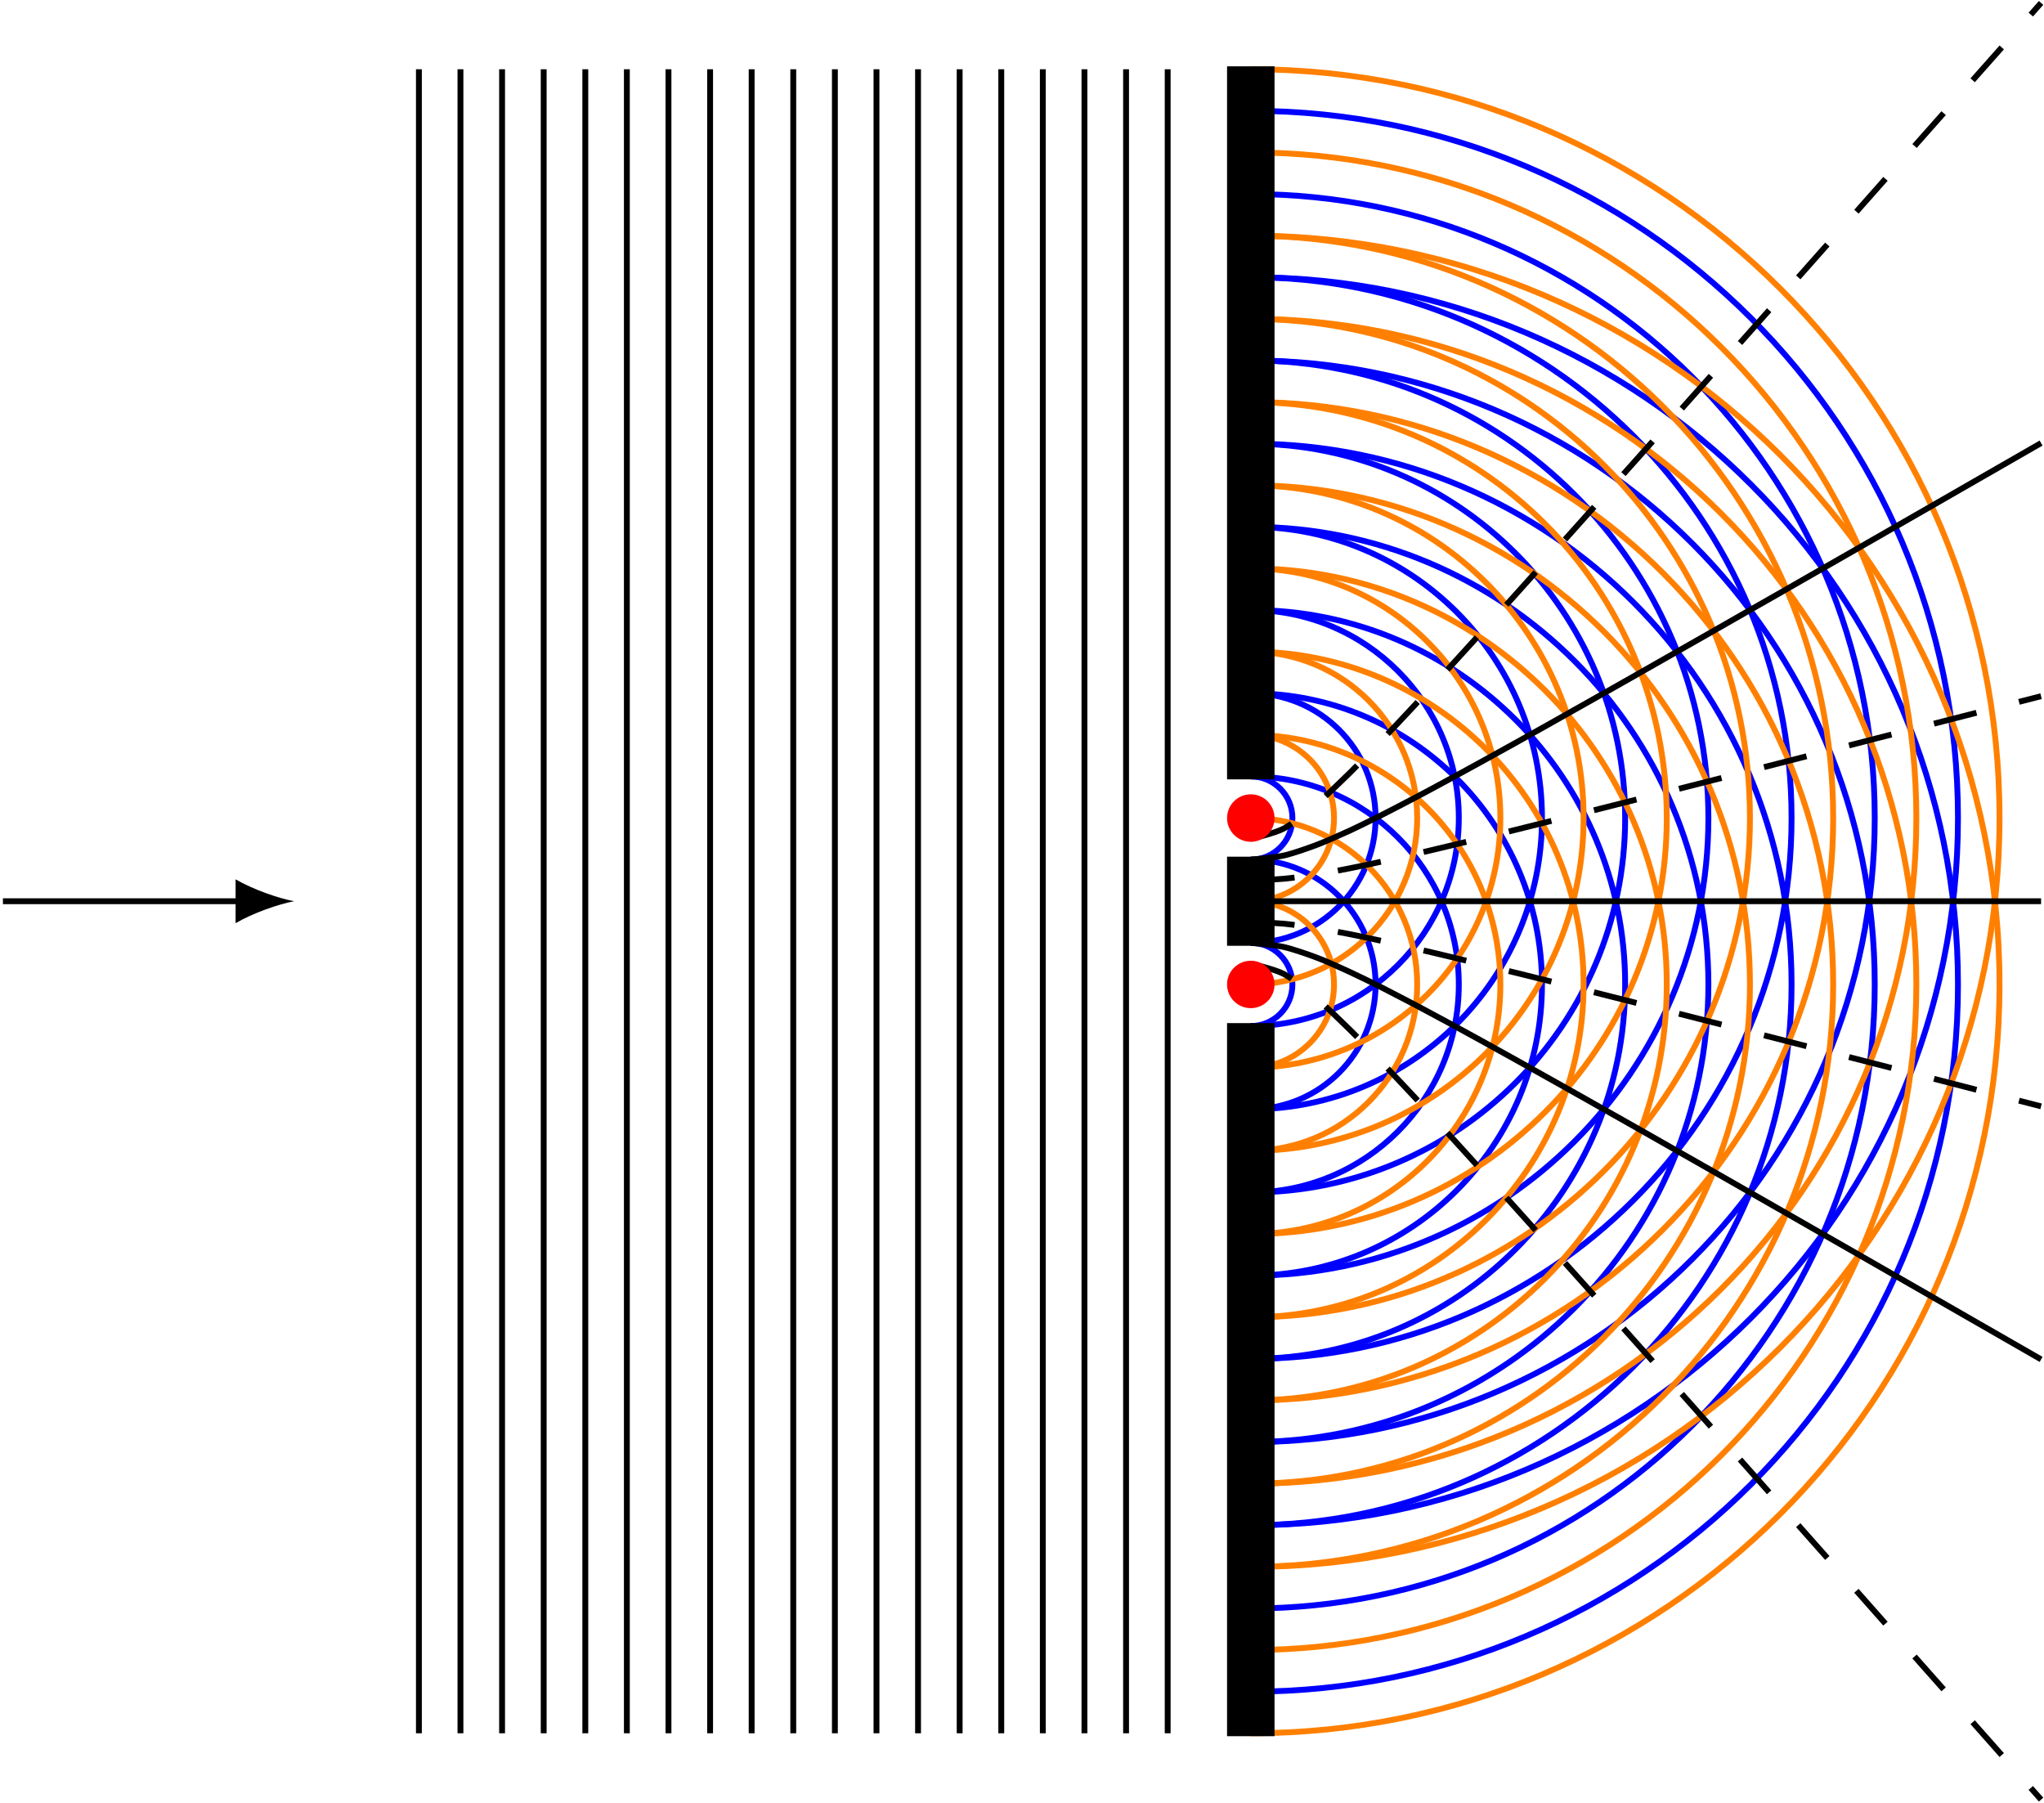
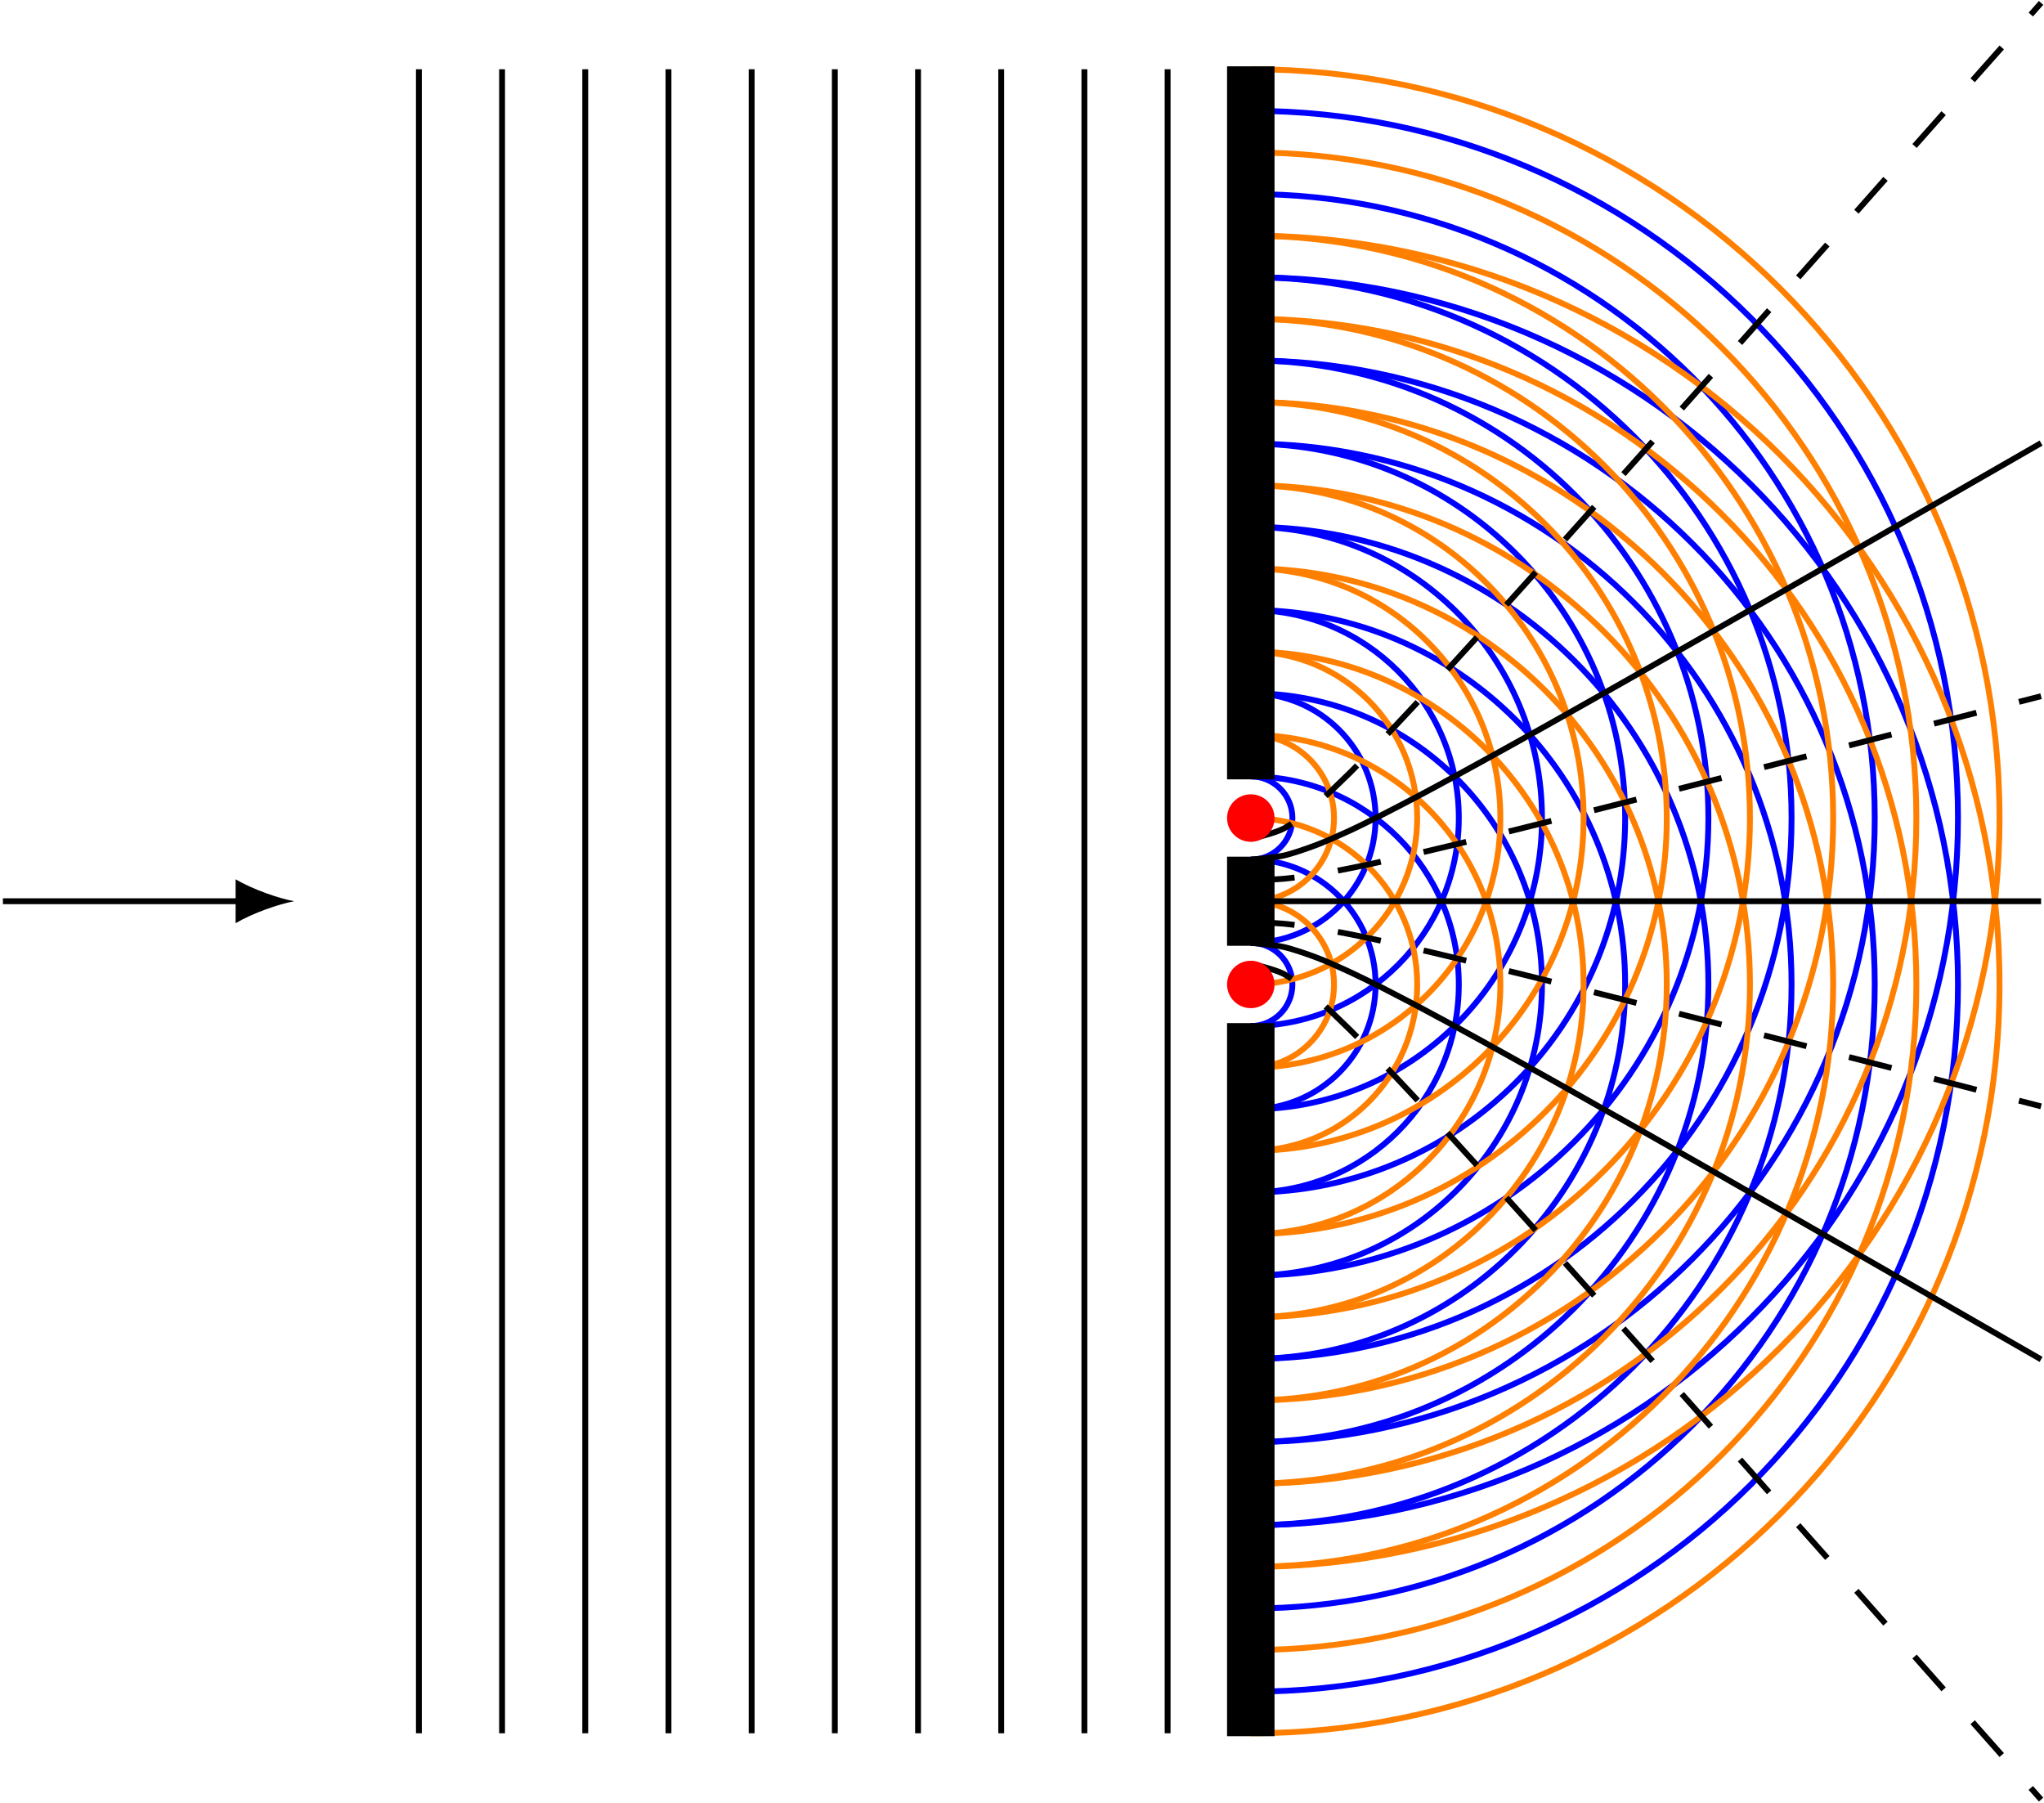
<svg xmlns="http://www.w3.org/2000/svg" width="139.293pt" height="122.822pt" viewBox="0 0 139.293 122.822" version="1.1">
  <defs>
    <clipPath id="clip1">
      <path d="M 79 1 L 139.293 1 L 139.293 110 L 79 110 Z M 79 1 " />
    </clipPath>
    <clipPath id="clip2">
      <path d="M 79 13 L 139.293 13 L 139.293 121 L 79 121 Z M 79 13 " />
    </clipPath>
    <clipPath id="clip3">
      <path d="M 79 0 L 139.293 0 L 139.293 113 L 79 113 Z M 79 0 " />
    </clipPath>
    <clipPath id="clip4">
      <path d="M 79 10 L 139.293 10 L 139.293 122.82 L 79 122.82 Z M 79 10 " />
    </clipPath>
    <clipPath id="clip5">
      <path d="M 79 58 L 139.293 58 L 139.293 99 L 79 99 Z M 79 58 " />
    </clipPath>
    <clipPath id="clip6">
      <path d="M 79 55 L 139.293 55 L 139.293 68 L 79 68 Z M 79 55 " />
    </clipPath>
    <clipPath id="clip7">
      <path d="M 79 24 L 139.293 24 L 139.293 65 L 79 65 Z M 79 24 " />
    </clipPath>
    <clipPath id="clip8">
      <path d="M 79 60 L 139.293 60 L 139.293 122.82 L 79 122.82 Z M 79 60 " />
    </clipPath>
    <clipPath id="clip9">
      <path d="M 79 57 L 139.293 57 L 139.293 82 L 79 82 Z M 79 57 " />
    </clipPath>
    <clipPath id="clip10">
      <path d="M 79 41 L 139.293 41 L 139.293 66 L 79 66 Z M 79 41 " />
    </clipPath>
    <clipPath id="clip11">
      <path d="M 79 0 L 139.293 0 L 139.293 63 L 79 63 Z M 79 0 " />
    </clipPath>
  </defs>
  <g id="surface1">
    <path style="fill:none;stroke-width:0.399;stroke-linecap:butt;stroke-linejoin:miter;stroke:rgb(0%,0%,0%);stroke-opacity:1;stroke-miterlimit:10;" d="M -85.04 0.001 L -68.786 0.001 " transform="matrix(1,0,0,-1,85.239,61.411)" />
    <path style=" stroke:none;fill-rule:nonzero;fill:rgb(0%,0%,0%);fill-opacity:1;" d="M 20.043 61.41 C 18.98 61.211 17.25 60.613 16.055 59.918 L 16.055 62.906 C 17.25 62.207 18.98 61.609 20.043 61.41 " />
    <path style="fill:none;stroke-width:0.399;stroke-linecap:butt;stroke-linejoin:miter;stroke:rgb(0%,0%,0%);stroke-opacity:1;stroke-miterlimit:10;" d="M -56.692 -56.694 L -56.692 56.692 " transform="matrix(1,0,0,-1,85.239,61.411)" />
-     <path style="fill:none;stroke-width:0.399;stroke-linecap:butt;stroke-linejoin:miter;stroke:rgb(0%,0%,0%);stroke-opacity:1;stroke-miterlimit:10;" d="M -53.86 -56.694 L -53.86 56.692 " transform="matrix(1,0,0,-1,85.239,61.411)" />
    <path style="fill:none;stroke-width:0.399;stroke-linecap:butt;stroke-linejoin:miter;stroke:rgb(0%,0%,0%);stroke-opacity:1;stroke-miterlimit:10;" d="M -51.024 -56.694 L -51.024 56.692 " transform="matrix(1,0,0,-1,85.239,61.411)" />
-     <path style="fill:none;stroke-width:0.399;stroke-linecap:butt;stroke-linejoin:miter;stroke:rgb(0%,0%,0%);stroke-opacity:1;stroke-miterlimit:10;" d="M -48.188 -56.694 L -48.188 56.692 " transform="matrix(1,0,0,-1,85.239,61.411)" />
-     <path style="fill:none;stroke-width:0.399;stroke-linecap:butt;stroke-linejoin:miter;stroke:rgb(0%,0%,0%);stroke-opacity:1;stroke-miterlimit:10;" d="M -45.352 -56.694 L -45.352 56.692 " transform="matrix(1,0,0,-1,85.239,61.411)" />
-     <path style="fill:none;stroke-width:0.399;stroke-linecap:butt;stroke-linejoin:miter;stroke:rgb(0%,0%,0%);stroke-opacity:1;stroke-miterlimit:10;" d="M -42.52 -56.694 L -42.52 56.692 " transform="matrix(1,0,0,-1,85.239,61.411)" />
+     <path style="fill:none;stroke-width:0.399;stroke-linecap:butt;stroke-linejoin:miter;stroke:rgb(0%,0%,0%);stroke-opacity:1;stroke-miterlimit:10;" d="M -45.356 -56.694 L -45.356 56.692 " transform="matrix(1,0,0,-1,85.239,61.411)" />
    <path style="fill:none;stroke-width:0.399;stroke-linecap:butt;stroke-linejoin:miter;stroke:rgb(0%,0%,0%);stroke-opacity:1;stroke-miterlimit:10;" d="M -39.684 -56.694 L -39.684 56.692 " transform="matrix(1,0,0,-1,85.239,61.411)" />
-     <path style="fill:none;stroke-width:0.399;stroke-linecap:butt;stroke-linejoin:miter;stroke:rgb(0%,0%,0%);stroke-opacity:1;stroke-miterlimit:10;" d="M -36.848 -56.694 L -36.848 56.692 " transform="matrix(1,0,0,-1,85.239,61.411)" />
    <path style="fill:none;stroke-width:0.399;stroke-linecap:butt;stroke-linejoin:miter;stroke:rgb(0%,0%,0%);stroke-opacity:1;stroke-miterlimit:10;" d="M -34.016 -56.694 L -34.016 56.692 " transform="matrix(1,0,0,-1,85.239,61.411)" />
-     <path style="fill:none;stroke-width:0.399;stroke-linecap:butt;stroke-linejoin:miter;stroke:rgb(0%,0%,0%);stroke-opacity:1;stroke-miterlimit:10;" d="M -31.18 -56.694 L -31.18 56.692 " transform="matrix(1,0,0,-1,85.239,61.411)" />
-     <path style="fill:none;stroke-width:0.399;stroke-linecap:butt;stroke-linejoin:miter;stroke:rgb(0%,0%,0%);stroke-opacity:1;stroke-miterlimit:10;" d="M -28.344 -56.694 L -28.344 56.692 " transform="matrix(1,0,0,-1,85.239,61.411)" />
-     <path style="fill:none;stroke-width:0.399;stroke-linecap:butt;stroke-linejoin:miter;stroke:rgb(0%,0%,0%);stroke-opacity:1;stroke-miterlimit:10;" d="M -25.509 -56.694 L -25.509 56.692 " transform="matrix(1,0,0,-1,85.239,61.411)" />
+     <path style="fill:none;stroke-width:0.399;stroke-linecap:butt;stroke-linejoin:miter;stroke:rgb(0%,0%,0%);stroke-opacity:1;stroke-miterlimit:10;" d="M -28.348 -56.694 L -28.348 56.692 " transform="matrix(1,0,0,-1,85.239,61.411)" />
    <path style="fill:none;stroke-width:0.399;stroke-linecap:butt;stroke-linejoin:miter;stroke:rgb(0%,0%,0%);stroke-opacity:1;stroke-miterlimit:10;" d="M -22.677 -56.694 L -22.677 56.692 " transform="matrix(1,0,0,-1,85.239,61.411)" />
-     <path style="fill:none;stroke-width:0.399;stroke-linecap:butt;stroke-linejoin:miter;stroke:rgb(0%,0%,0%);stroke-opacity:1;stroke-miterlimit:10;" d="M -19.841 -56.694 L -19.841 56.692 " transform="matrix(1,0,0,-1,85.239,61.411)" />
-     <path style="fill:none;stroke-width:0.399;stroke-linecap:butt;stroke-linejoin:miter;stroke:rgb(0%,0%,0%);stroke-opacity:1;stroke-miterlimit:10;" d="M -17.005 -56.694 L -17.005 56.692 " transform="matrix(1,0,0,-1,85.239,61.411)" />
-     <path style="fill:none;stroke-width:0.399;stroke-linecap:butt;stroke-linejoin:miter;stroke:rgb(0%,0%,0%);stroke-opacity:1;stroke-miterlimit:10;" d="M -14.173 -56.694 L -14.173 56.692 " transform="matrix(1,0,0,-1,85.239,61.411)" />
-     <path style="fill:none;stroke-width:0.399;stroke-linecap:butt;stroke-linejoin:miter;stroke:rgb(0%,0%,0%);stroke-opacity:1;stroke-miterlimit:10;" d="M -11.337 -56.694 L -11.337 56.692 " transform="matrix(1,0,0,-1,85.239,61.411)" />
-     <path style="fill:none;stroke-width:0.399;stroke-linecap:butt;stroke-linejoin:miter;stroke:rgb(0%,0%,0%);stroke-opacity:1;stroke-miterlimit:10;" d="M -8.501 -56.694 L -8.501 56.692 " transform="matrix(1,0,0,-1,85.239,61.411)" />
-     <path style="fill:none;stroke-width:0.399;stroke-linecap:butt;stroke-linejoin:miter;stroke:rgb(0%,0%,0%);stroke-opacity:1;stroke-miterlimit:10;" d="M -5.665 -56.694 L -5.665 56.692 " transform="matrix(1,0,0,-1,85.239,61.411)" />
+     <path style="fill:none;stroke-width:0.399;stroke-linecap:butt;stroke-linejoin:miter;stroke:rgb(0%,0%,0%);stroke-opacity:1;stroke-miterlimit:10;" d="M -17.009 -56.694 L -17.009 56.692 " transform="matrix(1,0,0,-1,85.239,61.411)" />
+     <path style="fill:none;stroke-width:0.399;stroke-linecap:butt;stroke-linejoin:miter;stroke:rgb(0%,0%,0%);stroke-opacity:1;stroke-miterlimit:10;" d="M -11.341 -56.694 L -11.341 56.692 " transform="matrix(1,0,0,-1,85.239,61.411)" />
+     <path style="fill:none;stroke-width:0.399;stroke-linecap:butt;stroke-linejoin:miter;stroke:rgb(0%,0%,0%);stroke-opacity:1;stroke-miterlimit:10;" d="M -5.669 -56.694 L -5.669 56.692 " transform="matrix(1,0,0,-1,85.239,61.411)" />
    <path style="fill:none;stroke-width:0.399;stroke-linecap:butt;stroke-linejoin:miter;stroke:rgb(0%,0%,100%);stroke-opacity:1;stroke-miterlimit:10;" d="M -0.001 2.833 C 1.566 2.833 2.835 4.102 2.835 5.669 C 2.835 7.235 1.566 8.505 -0.001 8.505 " transform="matrix(1,0,0,-1,85.239,61.411)" />
    <path style="fill:none;stroke-width:0.399;stroke-linecap:butt;stroke-linejoin:miter;stroke:rgb(0%,0%,100%);stroke-opacity:1;stroke-miterlimit:10;" d="M -0.001 -8.503 C 1.566 -8.503 2.835 -7.234 2.835 -5.671 C 2.835 -4.105 1.566 -2.835 -0.001 -2.835 " transform="matrix(1,0,0,-1,85.239,61.411)" />
    <path style="fill:none;stroke-width:0.399;stroke-linecap:butt;stroke-linejoin:miter;stroke:rgb(0%,0%,100%);stroke-opacity:1;stroke-miterlimit:10;" d="M -0.001 -2.835 C 4.699 -2.835 8.503 0.974 8.503 5.669 C 8.503 10.364 4.699 14.173 -0.001 14.173 " transform="matrix(1,0,0,-1,85.239,61.411)" />
    <path style="fill:none;stroke-width:0.399;stroke-linecap:butt;stroke-linejoin:miter;stroke:rgb(0%,0%,100%);stroke-opacity:1;stroke-miterlimit:10;" d="M -0.001 -14.175 C 4.699 -14.175 8.503 -10.366 8.503 -5.671 C 8.503 -0.972 4.699 2.837 -0.001 2.837 " transform="matrix(1,0,0,-1,85.239,61.411)" />
    <path style="fill:none;stroke-width:0.399;stroke-linecap:butt;stroke-linejoin:miter;stroke:rgb(0%,0%,100%);stroke-opacity:1;stroke-miterlimit:10;" d="M -0.001 -8.503 C 7.827 -8.503 14.175 -2.159 14.175 5.669 C 14.175 13.497 7.827 19.845 -0.001 19.845 " transform="matrix(1,0,0,-1,85.239,61.411)" />
    <path style="fill:none;stroke-width:0.399;stroke-linecap:butt;stroke-linejoin:miter;stroke:rgb(0%,0%,100%);stroke-opacity:1;stroke-miterlimit:10;" d="M -0.001 -19.843 C 7.827 -19.843 14.175 -13.495 14.175 -5.671 C 14.175 2.157 7.827 8.505 -0.001 8.505 " transform="matrix(1,0,0,-1,85.239,61.411)" />
    <path style="fill:none;stroke-width:0.399;stroke-linecap:butt;stroke-linejoin:miter;stroke:rgb(0%,0%,100%);stroke-opacity:1;stroke-miterlimit:10;" d="M -0.001 -14.175 C 10.96 -14.175 19.843 -5.288 19.843 5.669 C 19.843 16.63 10.96 25.513 -0.001 25.513 " transform="matrix(1,0,0,-1,85.239,61.411)" />
    <path style="fill:none;stroke-width:0.399;stroke-linecap:butt;stroke-linejoin:miter;stroke:rgb(0%,0%,100%);stroke-opacity:1;stroke-miterlimit:10;" d="M -0.001 -25.511 C 10.96 -25.511 19.843 -16.628 19.843 -5.671 C 19.843 5.29 10.96 14.173 -0.001 14.173 " transform="matrix(1,0,0,-1,85.239,61.411)" />
    <path style="fill:none;stroke-width:0.399;stroke-linecap:butt;stroke-linejoin:miter;stroke:rgb(0%,0%,100%);stroke-opacity:1;stroke-miterlimit:10;" d="M -0.001 -19.843 C 14.089 -19.843 25.511 -8.421 25.511 5.669 C 25.511 19.759 14.089 31.181 -0.001 31.181 " transform="matrix(1,0,0,-1,85.239,61.411)" />
    <path style="fill:none;stroke-width:0.399;stroke-linecap:butt;stroke-linejoin:miter;stroke:rgb(0%,0%,100%);stroke-opacity:1;stroke-miterlimit:10;" d="M -0.001 -31.183 C 14.089 -31.183 25.511 -19.761 25.511 -5.671 C 25.511 8.419 14.089 19.845 -0.001 19.845 " transform="matrix(1,0,0,-1,85.239,61.411)" />
    <path style="fill:none;stroke-width:0.399;stroke-linecap:butt;stroke-linejoin:miter;stroke:rgb(0%,0%,100%);stroke-opacity:1;stroke-miterlimit:10;" d="M -0.001 -25.511 C 17.222 -25.511 31.183 -11.55 31.183 5.669 C 31.183 22.891 17.222 36.852 -0.001 36.852 " transform="matrix(1,0,0,-1,85.239,61.411)" />
    <path style="fill:none;stroke-width:0.399;stroke-linecap:butt;stroke-linejoin:miter;stroke:rgb(0%,0%,100%);stroke-opacity:1;stroke-miterlimit:10;" d="M -0.001 -36.851 C 17.222 -36.851 31.183 -22.89 31.183 -5.671 C 31.183 11.552 17.222 25.513 -0.001 25.513 " transform="matrix(1,0,0,-1,85.239,61.411)" />
    <path style="fill:none;stroke-width:0.399;stroke-linecap:butt;stroke-linejoin:miter;stroke:rgb(0%,0%,100%);stroke-opacity:1;stroke-miterlimit:10;" d="M -0.001 -31.183 C 20.351 -31.183 36.851 -14.683 36.851 5.669 C 36.851 26.02 20.351 42.52 -0.001 42.52 " transform="matrix(1,0,0,-1,85.239,61.411)" />
    <path style="fill:none;stroke-width:0.399;stroke-linecap:butt;stroke-linejoin:miter;stroke:rgb(0%,0%,100%);stroke-opacity:1;stroke-miterlimit:10;" d="M -0.001 -42.519 C 20.351 -42.519 36.851 -26.023 36.851 -5.671 C 36.851 14.684 20.351 31.181 -0.001 31.181 " transform="matrix(1,0,0,-1,85.239,61.411)" />
    <path style="fill:none;stroke-width:0.399;stroke-linecap:butt;stroke-linejoin:miter;stroke:rgb(0%,0%,100%);stroke-opacity:1;stroke-miterlimit:10;" d="M -0.001 -36.851 C 23.484 -36.851 42.519 -17.816 42.519 5.669 C 42.519 29.153 23.484 48.188 -0.001 48.188 " transform="matrix(1,0,0,-1,85.239,61.411)" />
    <path style="fill:none;stroke-width:0.399;stroke-linecap:butt;stroke-linejoin:miter;stroke:rgb(0%,0%,100%);stroke-opacity:1;stroke-miterlimit:10;" d="M -0.001 -48.191 C 23.484 -48.191 42.519 -29.151 42.519 -5.671 C 42.519 17.813 23.484 36.852 -0.001 36.852 " transform="matrix(1,0,0,-1,85.239,61.411)" />
    <g clip-path="url(#clip1)" clip-rule="nonzero">
      <path style="fill:none;stroke-width:0.399;stroke-linecap:butt;stroke-linejoin:miter;stroke:rgb(0%,0%,100%);stroke-opacity:1;stroke-miterlimit:10;" d="M -0.001 -42.519 C 26.613 -42.519 48.191 -20.944 48.191 5.669 C 48.191 32.282 26.613 53.86 -0.001 53.86 " transform="matrix(1,0,0,-1,85.239,61.411)" />
    </g>
    <g clip-path="url(#clip2)" clip-rule="nonzero">
      <path style="fill:none;stroke-width:0.399;stroke-linecap:butt;stroke-linejoin:miter;stroke:rgb(0%,0%,100%);stroke-opacity:1;stroke-miterlimit:10;" d="M -0.001 -53.859 C 26.613 -53.859 48.191 -32.284 48.191 -5.671 C 48.191 20.946 26.613 42.52 -0.001 42.52 " transform="matrix(1,0,0,-1,85.239,61.411)" />
    </g>
    <path style="fill:none;stroke-width:0.399;stroke-linecap:butt;stroke-linejoin:miter;stroke:rgb(100%,50%,0%);stroke-opacity:1;stroke-miterlimit:10;" d="M -0.001 0.001 C 3.132 0.001 5.671 2.54 5.671 5.669 C 5.671 8.802 3.132 11.337 -0.001 11.337 " transform="matrix(1,0,0,-1,85.239,61.411)" />
    <path style="fill:none;stroke-width:0.399;stroke-linecap:butt;stroke-linejoin:miter;stroke:rgb(100%,50%,0%);stroke-opacity:1;stroke-miterlimit:10;" d="M -0.001 -11.339 C 3.132 -11.339 5.671 -8.8 5.671 -5.671 C 5.671 -2.538 3.132 0.001 -0.001 0.001 " transform="matrix(1,0,0,-1,85.239,61.411)" />
    <path style="fill:none;stroke-width:0.399;stroke-linecap:butt;stroke-linejoin:miter;stroke:rgb(100%,50%,0%);stroke-opacity:1;stroke-miterlimit:10;" d="M -0.001 -5.671 C 6.261 -5.671 11.339 -0.593 11.339 5.669 C 11.339 11.931 6.261 17.009 -0.001 17.009 " transform="matrix(1,0,0,-1,85.239,61.411)" />
    <path style="fill:none;stroke-width:0.399;stroke-linecap:butt;stroke-linejoin:miter;stroke:rgb(100%,50%,0%);stroke-opacity:1;stroke-miterlimit:10;" d="M -0.001 -17.007 C 6.261 -17.007 11.339 -11.933 11.339 -5.671 C 11.339 0.595 6.261 5.669 -0.001 5.669 " transform="matrix(1,0,0,-1,85.239,61.411)" />
    <path style="fill:none;stroke-width:0.399;stroke-linecap:butt;stroke-linejoin:miter;stroke:rgb(100%,50%,0%);stroke-opacity:1;stroke-miterlimit:10;" d="M -0.001 -11.339 C 9.394 -11.339 17.007 -3.726 17.007 5.669 C 17.007 15.063 9.394 22.677 -0.001 22.677 " transform="matrix(1,0,0,-1,85.239,61.411)" />
    <path style="fill:none;stroke-width:0.399;stroke-linecap:butt;stroke-linejoin:miter;stroke:rgb(100%,50%,0%);stroke-opacity:1;stroke-miterlimit:10;" d="M -0.001 -22.679 C 9.394 -22.679 17.007 -15.062 17.007 -5.671 C 17.007 3.724 9.394 11.337 -0.001 11.337 " transform="matrix(1,0,0,-1,85.239,61.411)" />
    <path style="fill:none;stroke-width:0.399;stroke-linecap:butt;stroke-linejoin:miter;stroke:rgb(100%,50%,0%);stroke-opacity:1;stroke-miterlimit:10;" d="M -0.001 -17.007 C 12.523 -17.007 22.679 -6.855 22.679 5.669 C 22.679 18.192 12.523 28.345 -0.001 28.345 " transform="matrix(1,0,0,-1,85.239,61.411)" />
    <path style="fill:none;stroke-width:0.399;stroke-linecap:butt;stroke-linejoin:miter;stroke:rgb(100%,50%,0%);stroke-opacity:1;stroke-miterlimit:10;" d="M -0.001 -28.347 C 12.523 -28.347 22.679 -18.194 22.679 -5.671 C 22.679 6.856 12.523 17.009 -0.001 17.009 " transform="matrix(1,0,0,-1,85.239,61.411)" />
    <path style="fill:none;stroke-width:0.399;stroke-linecap:butt;stroke-linejoin:miter;stroke:rgb(100%,50%,0%);stroke-opacity:1;stroke-miterlimit:10;" d="M -0.001 -22.679 C 15.656 -22.679 28.347 -9.987 28.347 5.669 C 28.347 21.325 15.656 34.016 -0.001 34.016 " transform="matrix(1,0,0,-1,85.239,61.411)" />
    <path style="fill:none;stroke-width:0.399;stroke-linecap:butt;stroke-linejoin:miter;stroke:rgb(100%,50%,0%);stroke-opacity:1;stroke-miterlimit:10;" d="M -0.001 -34.015 C 15.656 -34.015 28.347 -21.323 28.347 -5.671 C 28.347 9.985 15.656 22.677 -0.001 22.677 " transform="matrix(1,0,0,-1,85.239,61.411)" />
    <path style="fill:none;stroke-width:0.399;stroke-linecap:butt;stroke-linejoin:miter;stroke:rgb(100%,50%,0%);stroke-opacity:1;stroke-miterlimit:10;" d="M -0.001 -28.347 C 18.788 -28.347 34.015 -13.116 34.015 5.669 C 34.015 24.454 18.788 39.684 -0.001 39.684 " transform="matrix(1,0,0,-1,85.239,61.411)" />
    <path style="fill:none;stroke-width:0.399;stroke-linecap:butt;stroke-linejoin:miter;stroke:rgb(100%,50%,0%);stroke-opacity:1;stroke-miterlimit:10;" d="M -0.001 -39.687 C 18.788 -39.687 34.015 -24.456 34.015 -5.671 C 34.015 13.118 18.788 28.345 -0.001 28.345 " transform="matrix(1,0,0,-1,85.239,61.411)" />
    <path style="fill:none;stroke-width:0.399;stroke-linecap:butt;stroke-linejoin:miter;stroke:rgb(100%,50%,0%);stroke-opacity:1;stroke-miterlimit:10;" d="M -0.001 -34.015 C 21.917 -34.015 39.687 -16.249 39.687 5.669 C 39.687 27.587 21.917 45.352 -0.001 45.352 " transform="matrix(1,0,0,-1,85.239,61.411)" />
    <path style="fill:none;stroke-width:0.399;stroke-linecap:butt;stroke-linejoin:miter;stroke:rgb(100%,50%,0%);stroke-opacity:1;stroke-miterlimit:10;" d="M -0.001 -45.355 C 21.917 -45.355 39.687 -27.585 39.687 -5.671 C 39.687 16.247 21.917 34.016 -0.001 34.016 " transform="matrix(1,0,0,-1,85.239,61.411)" />
    <path style="fill:none;stroke-width:0.399;stroke-linecap:butt;stroke-linejoin:miter;stroke:rgb(100%,50%,0%);stroke-opacity:1;stroke-miterlimit:10;" d="M -0.001 -39.687 C 25.05 -39.687 45.355 -19.378 45.355 5.669 C 45.355 30.72 25.05 51.024 -0.001 51.024 " transform="matrix(1,0,0,-1,85.239,61.411)" />
    <path style="fill:none;stroke-width:0.399;stroke-linecap:butt;stroke-linejoin:miter;stroke:rgb(100%,50%,0%);stroke-opacity:1;stroke-miterlimit:10;" d="M -0.001 -51.023 C 25.05 -51.023 45.355 -30.718 45.355 -5.671 C 45.355 19.38 25.05 39.684 -0.001 39.684 " transform="matrix(1,0,0,-1,85.239,61.411)" />
    <g clip-path="url(#clip3)" clip-rule="nonzero">
      <path style="fill:none;stroke-width:0.399;stroke-linecap:butt;stroke-linejoin:miter;stroke:rgb(100%,50%,0%);stroke-opacity:1;stroke-miterlimit:10;" d="M -0.001 -45.355 C 28.179 -45.355 51.023 -22.511 51.023 5.669 C 51.023 33.849 28.179 56.692 -0.001 56.692 " transform="matrix(1,0,0,-1,85.239,61.411)" />
    </g>
    <g clip-path="url(#clip4)" clip-rule="nonzero">
      <path style="fill:none;stroke-width:0.399;stroke-linecap:butt;stroke-linejoin:miter;stroke:rgb(100%,50%,0%);stroke-opacity:1;stroke-miterlimit:10;" d="M -0.001 -56.694 C 28.179 -56.694 51.023 -33.851 51.023 -5.671 C 51.023 22.509 28.179 45.352 -0.001 45.352 " transform="matrix(1,0,0,-1,85.239,61.411)" />
    </g>
    <g clip-path="url(#clip5)" clip-rule="nonzero">
      <path style="fill:none;stroke-width:0.399;stroke-linecap:butt;stroke-linejoin:miter;stroke:rgb(0%,0%,0%);stroke-opacity:1;stroke-miterlimit:10;" d="M -0.001 -2.835 C -0.001 -2.835 1.62 -2.976 2.245 -3.116 C 2.866 -3.257 3.866 -3.605 4.488 -3.839 C 5.113 -4.073 6.109 -4.523 6.734 -4.812 C 7.355 -5.097 8.355 -5.593 8.976 -5.905 C 9.597 -6.222 10.597 -6.741 11.222 -7.069 C 11.843 -7.398 12.843 -7.937 13.464 -8.273 C 14.085 -8.609 15.085 -9.159 15.706 -9.499 C 16.331 -9.843 17.327 -10.398 17.952 -10.745 C 18.573 -11.089 19.573 -11.648 20.195 -11.999 C 20.82 -12.347 21.816 -12.909 22.441 -13.261 C 23.062 -13.612 24.062 -14.175 24.683 -14.53 C 25.308 -14.882 26.304 -15.448 26.929 -15.8 C 27.55 -16.155 28.55 -16.722 29.171 -17.077 C 29.796 -17.433 30.792 -18.003 31.417 -18.355 C 32.038 -18.71 33.038 -19.28 33.659 -19.636 C 34.284 -19.991 35.281 -20.566 35.906 -20.921 C 36.527 -21.276 37.527 -21.847 38.148 -22.206 C 38.773 -22.562 39.769 -23.132 40.394 -23.491 C 41.015 -23.847 42.015 -24.421 42.636 -24.776 C 43.257 -25.132 44.257 -25.706 44.878 -26.062 C 45.503 -26.421 46.503 -26.995 47.124 -27.351 C 47.745 -27.71 48.745 -28.284 49.366 -28.64 C 49.991 -28.999 50.988 -29.573 51.613 -29.929 C 52.234 -30.288 53.855 -31.218 53.855 -31.218 " transform="matrix(1,0,0,-1,85.239,61.411)" />
    </g>
    <g clip-path="url(#clip6)" clip-rule="nonzero">
      <path style="fill:none;stroke-width:0.399;stroke-linecap:butt;stroke-linejoin:miter;stroke:rgb(0%,0%,0%);stroke-opacity:1;stroke-miterlimit:10;" d="M -0.001 0.001 C -0.001 0.001 1.62 0.001 2.245 0.001 C 2.866 0.001 3.866 0.001 4.488 0.001 C 5.113 0.001 6.109 0.001 6.734 0.001 C 7.355 0.001 8.355 0.001 8.976 0.001 C 9.597 0.001 10.597 0.001 11.222 0.001 C 11.843 0.001 12.843 0.001 13.464 0.001 C 14.085 0.001 15.085 0.001 15.706 0.001 C 16.331 0.001 17.327 0.001 17.952 0.001 C 18.573 0.001 19.573 0.001 20.195 0.001 C 20.82 0.001 21.816 0.001 22.441 0.001 C 23.062 0.001 24.062 0.001 24.683 0.001 C 25.308 0.001 26.304 0.001 26.929 0.001 C 27.55 0.001 28.55 0.001 29.171 0.001 C 29.796 0.001 30.792 0.001 31.417 0.001 C 32.038 0.001 33.038 0.001 33.659 0.001 C 34.284 0.001 35.281 0.001 35.906 0.001 C 36.527 0.001 37.527 0.001 38.148 0.001 C 38.773 0.001 39.769 0.001 40.394 0.001 C 41.015 0.001 42.015 0.001 42.636 0.001 C 43.257 0.001 44.257 0.001 44.878 0.001 C 45.503 0.001 46.503 0.001 47.124 0.001 C 47.745 0.001 48.745 0.001 49.366 0.001 C 49.991 0.001 50.988 0.001 51.613 0.001 C 52.234 0.001 53.855 0.001 53.855 0.001 " transform="matrix(1,0,0,-1,85.239,61.411)" />
    </g>
    <g clip-path="url(#clip7)" clip-rule="nonzero">
      <path style="fill:none;stroke-width:0.399;stroke-linecap:butt;stroke-linejoin:miter;stroke:rgb(0%,0%,0%);stroke-opacity:1;stroke-miterlimit:10;" d="M -0.001 2.833 C -0.001 2.833 1.62 2.977 2.245 3.114 C 2.866 3.255 3.866 3.606 4.488 3.841 C 5.113 4.075 6.109 4.524 6.734 4.809 C 7.355 5.095 8.355 5.595 8.976 5.907 C 9.597 6.22 10.597 6.743 11.222 7.071 C 11.843 7.399 12.843 7.934 13.464 8.274 C 14.085 8.61 15.085 9.157 15.706 9.501 C 16.331 9.845 17.327 10.395 17.952 10.743 C 18.573 11.091 19.573 11.649 20.195 11.997 C 20.82 12.348 21.816 12.911 22.441 13.263 C 23.062 13.61 24.062 14.177 24.683 14.528 C 25.308 14.88 26.304 15.446 26.929 15.802 C 27.55 16.153 28.55 16.724 29.171 17.079 C 29.796 17.431 30.792 18.001 31.417 18.356 C 32.038 18.712 33.038 19.282 33.659 19.638 C 34.284 19.993 35.281 20.563 35.906 20.919 C 36.527 21.278 37.527 21.849 38.148 22.204 C 38.773 22.559 39.769 23.134 40.394 23.489 C 41.015 23.849 42.015 24.419 42.636 24.774 C 43.257 25.134 44.257 25.708 44.878 26.063 C 45.503 26.419 46.503 26.993 47.124 27.352 C 47.745 27.708 48.745 28.282 49.366 28.641 C 49.991 28.997 50.988 29.571 51.613 29.931 C 52.234 30.286 53.855 31.22 53.855 31.22 " transform="matrix(1,0,0,-1,85.239,61.411)" />
    </g>
    <g clip-path="url(#clip8)" clip-rule="nonzero">
      <path style="fill:none;stroke-width:0.399;stroke-linecap:butt;stroke-linejoin:miter;stroke:rgb(0%,0%,0%);stroke-opacity:1;stroke-dasharray:2.989,2.989;stroke-miterlimit:10;" d="M -0.001 -4.253 C -0.001 -4.253 1.62 -4.624 2.245 -4.952 C 2.866 -5.284 3.866 -6.105 4.488 -6.628 C 5.113 -7.155 6.109 -8.128 6.734 -8.737 C 7.355 -9.347 8.355 -10.382 8.976 -11.03 C 9.597 -11.679 10.597 -12.745 11.222 -13.413 C 11.843 -14.081 12.843 -15.167 13.464 -15.847 C 14.085 -16.526 15.085 -17.624 15.706 -18.312 C 16.331 -18.995 17.327 -20.105 17.952 -20.792 C 18.573 -21.484 19.573 -22.597 20.195 -23.292 C 20.82 -23.984 21.816 -25.101 22.441 -25.796 C 23.062 -26.491 24.062 -27.612 24.683 -28.308 C 25.308 -29.007 26.304 -30.128 26.929 -30.827 C 27.55 -31.526 28.55 -32.648 29.171 -33.347 C 29.796 -34.05 30.792 -35.171 31.417 -35.874 C 32.038 -36.573 33.038 -37.698 33.659 -38.401 C 34.284 -39.105 35.281 -40.23 35.906 -40.933 C 36.527 -41.632 37.527 -42.761 38.148 -43.464 C 38.773 -44.163 39.769 -45.292 40.394 -45.995 C 41.015 -46.698 42.015 -47.827 42.636 -48.53 C 43.257 -49.234 44.257 -50.362 44.878 -51.066 C 45.503 -51.769 46.503 -52.898 47.124 -53.601 C 47.745 -54.304 48.745 -55.433 49.366 -56.136 C 49.991 -56.839 50.988 -57.972 51.613 -58.675 C 52.234 -59.378 53.855 -61.214 53.855 -61.214 " transform="matrix(1,0,0,-1,85.239,61.411)" />
    </g>
    <g clip-path="url(#clip9)" clip-rule="nonzero">
      <path style="fill:none;stroke-width:0.399;stroke-linecap:butt;stroke-linejoin:miter;stroke:rgb(0%,0%,0%);stroke-opacity:1;stroke-dasharray:2.989,2.989;stroke-miterlimit:10;" d="M -0.001 -1.417 C -0.001 -1.417 1.62 -1.472 2.245 -1.53 C 2.866 -1.589 3.866 -1.73 4.488 -1.831 C 5.113 -1.929 6.109 -2.12 6.734 -2.241 C 7.355 -2.366 8.355 -2.581 8.976 -2.714 C 9.597 -2.851 10.597 -3.081 11.222 -3.226 C 11.843 -3.366 12.843 -3.605 13.464 -3.753 C 14.085 -3.901 15.085 -4.144 15.706 -4.296 C 16.331 -4.448 17.327 -4.691 17.952 -4.847 C 18.573 -4.999 19.573 -5.249 20.195 -5.402 C 20.82 -5.558 21.816 -5.808 22.441 -5.964 C 23.062 -6.12 24.062 -6.37 24.683 -6.527 C 25.308 -6.683 26.304 -6.937 26.929 -7.093 C 27.55 -7.249 28.55 -7.503 29.171 -7.663 C 29.796 -7.819 30.792 -8.073 31.417 -8.234 C 32.038 -8.39 33.038 -8.644 33.659 -8.804 C 34.284 -8.964 35.281 -9.218 35.906 -9.374 C 36.527 -9.534 37.527 -9.788 38.148 -9.948 C 38.773 -10.109 39.769 -10.362 40.394 -10.523 C 41.015 -10.683 42.015 -10.937 42.636 -11.097 C 43.257 -11.257 44.257 -11.511 44.878 -11.671 C 45.503 -11.831 46.503 -12.085 47.124 -12.245 C 47.745 -12.405 48.745 -12.663 49.366 -12.823 C 49.991 -12.984 50.988 -13.237 51.613 -13.398 C 52.234 -13.558 53.855 -13.976 53.855 -13.976 " transform="matrix(1,0,0,-1,85.239,61.411)" />
    </g>
    <g clip-path="url(#clip10)" clip-rule="nonzero">
      <path style="fill:none;stroke-width:0.399;stroke-linecap:butt;stroke-linejoin:miter;stroke:rgb(0%,0%,0%);stroke-opacity:1;stroke-dasharray:2.989,2.989;stroke-miterlimit:10;" d="M -0.001 1.419 C -0.001 1.419 1.62 1.474 2.245 1.532 C 2.866 1.587 3.866 1.731 4.488 1.829 C 5.113 1.931 6.109 2.118 6.734 2.243 C 7.355 2.364 8.355 2.579 8.976 2.716 C 9.597 2.852 10.597 3.079 11.222 3.224 C 11.843 3.368 12.843 3.606 13.464 3.755 C 14.085 3.903 15.085 4.145 15.706 4.294 C 16.331 4.446 17.327 4.692 17.952 4.845 C 18.573 5.001 19.573 5.247 20.195 5.403 C 20.82 5.556 21.816 5.806 22.441 5.962 C 23.062 6.118 24.062 6.372 24.683 6.528 C 25.308 6.684 26.304 6.934 26.929 7.095 C 27.55 7.251 28.55 7.505 29.171 7.661 C 29.796 7.821 30.792 8.075 31.417 8.231 C 32.038 8.391 33.038 8.645 33.659 8.802 C 34.284 8.962 35.281 9.216 35.906 9.376 C 36.527 9.536 37.527 9.79 38.148 9.95 C 38.773 10.106 39.769 10.364 40.394 10.52 C 41.015 10.681 42.015 10.938 42.636 11.098 C 43.257 11.255 44.257 11.513 44.878 11.673 C 45.503 11.829 46.503 12.087 47.124 12.247 C 47.745 12.407 48.745 12.661 49.366 12.821 C 49.991 12.981 50.988 13.239 51.613 13.399 C 52.234 13.559 53.855 13.973 53.855 13.973 " transform="matrix(1,0,0,-1,85.239,61.411)" />
    </g>
    <g clip-path="url(#clip11)" clip-rule="nonzero">
      <path style="fill:none;stroke-width:0.399;stroke-linecap:butt;stroke-linejoin:miter;stroke:rgb(0%,0%,0%);stroke-opacity:1;stroke-dasharray:2.989,2.989;stroke-miterlimit:10;" d="M -0.001 4.251 C -0.001 4.251 1.62 4.622 2.245 4.954 C 2.866 5.282 3.866 6.106 4.488 6.63 C 5.113 7.153 6.109 8.126 6.734 8.735 C 7.355 9.348 8.355 10.38 8.976 11.028 C 9.597 11.677 10.597 12.743 11.222 13.415 C 11.843 14.083 12.843 15.169 13.464 15.848 C 14.085 16.528 15.085 17.626 15.706 18.309 C 16.331 18.997 17.327 20.102 17.952 20.794 C 18.573 21.485 19.573 22.595 20.195 23.29 C 20.82 23.985 21.816 25.099 22.441 25.798 C 23.062 26.493 24.062 27.61 24.683 28.309 C 25.308 29.005 26.304 30.126 26.929 30.825 C 27.55 31.524 28.55 32.649 29.171 33.349 C 29.796 34.048 30.792 35.173 31.417 35.872 C 32.038 36.575 33.038 37.7 33.659 38.399 C 34.284 39.102 35.281 40.227 35.906 40.931 C 36.527 41.634 37.527 42.759 38.148 43.462 C 38.773 44.165 39.769 45.294 40.394 45.997 C 41.015 46.7 42.015 47.825 42.636 48.528 C 43.257 49.231 44.257 50.36 44.878 51.063 C 45.503 51.766 46.503 52.895 47.124 53.599 C 47.745 54.306 48.745 55.434 49.366 56.138 C 49.991 56.841 50.988 57.97 51.613 58.673 C 52.234 59.38 53.855 61.212 53.855 61.212 " transform="matrix(1,0,0,-1,85.239,61.411)" />
    </g>
    <path style="fill-rule:nonzero;fill:rgb(0%,0%,0%);fill-opacity:1;stroke-width:0.399;stroke-linecap:butt;stroke-linejoin:miter;stroke:rgb(0%,0%,0%);stroke-opacity:1;stroke-miterlimit:10;" d="M 1.417 -56.694 L 1.417 -8.503 L -1.419 -8.503 L -1.419 -56.694 Z M 1.417 -56.694 " transform="matrix(1,0,0,-1,85.239,61.411)" />
    <path style="fill-rule:nonzero;fill:rgb(0%,0%,0%);fill-opacity:1;stroke-width:0.399;stroke-linecap:butt;stroke-linejoin:miter;stroke:rgb(0%,0%,0%);stroke-opacity:1;stroke-miterlimit:10;" d="M 1.417 -2.835 L 1.417 2.837 L -1.419 2.837 L -1.419 -2.835 Z M 1.417 -2.835 " transform="matrix(1,0,0,-1,85.239,61.411)" />
    <path style="fill-rule:nonzero;fill:rgb(0%,0%,0%);fill-opacity:1;stroke-width:0.399;stroke-linecap:butt;stroke-linejoin:miter;stroke:rgb(0%,0%,0%);stroke-opacity:1;stroke-miterlimit:10;" d="M 1.417 56.692 L 1.417 8.505 L -1.419 8.505 L -1.419 56.692 Z M 1.417 56.692 " transform="matrix(1,0,0,-1,85.239,61.411)" />
    <path style="fill-rule:nonzero;fill:rgb(100%,0%,0%);fill-opacity:1;stroke-width:0.399;stroke-linecap:butt;stroke-linejoin:miter;stroke:rgb(100%,0%,0%);stroke-opacity:1;stroke-miterlimit:10;" d="M 1.417 5.669 C 1.417 6.454 0.784 7.087 -0.001 7.087 C -0.782 7.087 -1.419 6.454 -1.419 5.669 C -1.419 4.888 -0.782 4.251 -0.001 4.251 C 0.784 4.251 1.417 4.888 1.417 5.669 Z M 1.417 5.669 " transform="matrix(1,0,0,-1,85.239,61.411)" />
    <path style="fill-rule:nonzero;fill:rgb(100%,0%,0%);fill-opacity:1;stroke-width:0.399;stroke-linecap:butt;stroke-linejoin:miter;stroke:rgb(100%,0%,0%);stroke-opacity:1;stroke-miterlimit:10;" d="M 1.417 -5.671 C 1.417 -4.886 0.784 -4.253 -0.001 -4.253 C -0.782 -4.253 -1.419 -4.886 -1.419 -5.671 C -1.419 -6.452 -0.782 -7.085 -0.001 -7.085 C 0.784 -7.085 1.417 -6.452 1.417 -5.671 Z M 1.417 -5.671 " transform="matrix(1,0,0,-1,85.239,61.411)" />
  </g>
</svg>
